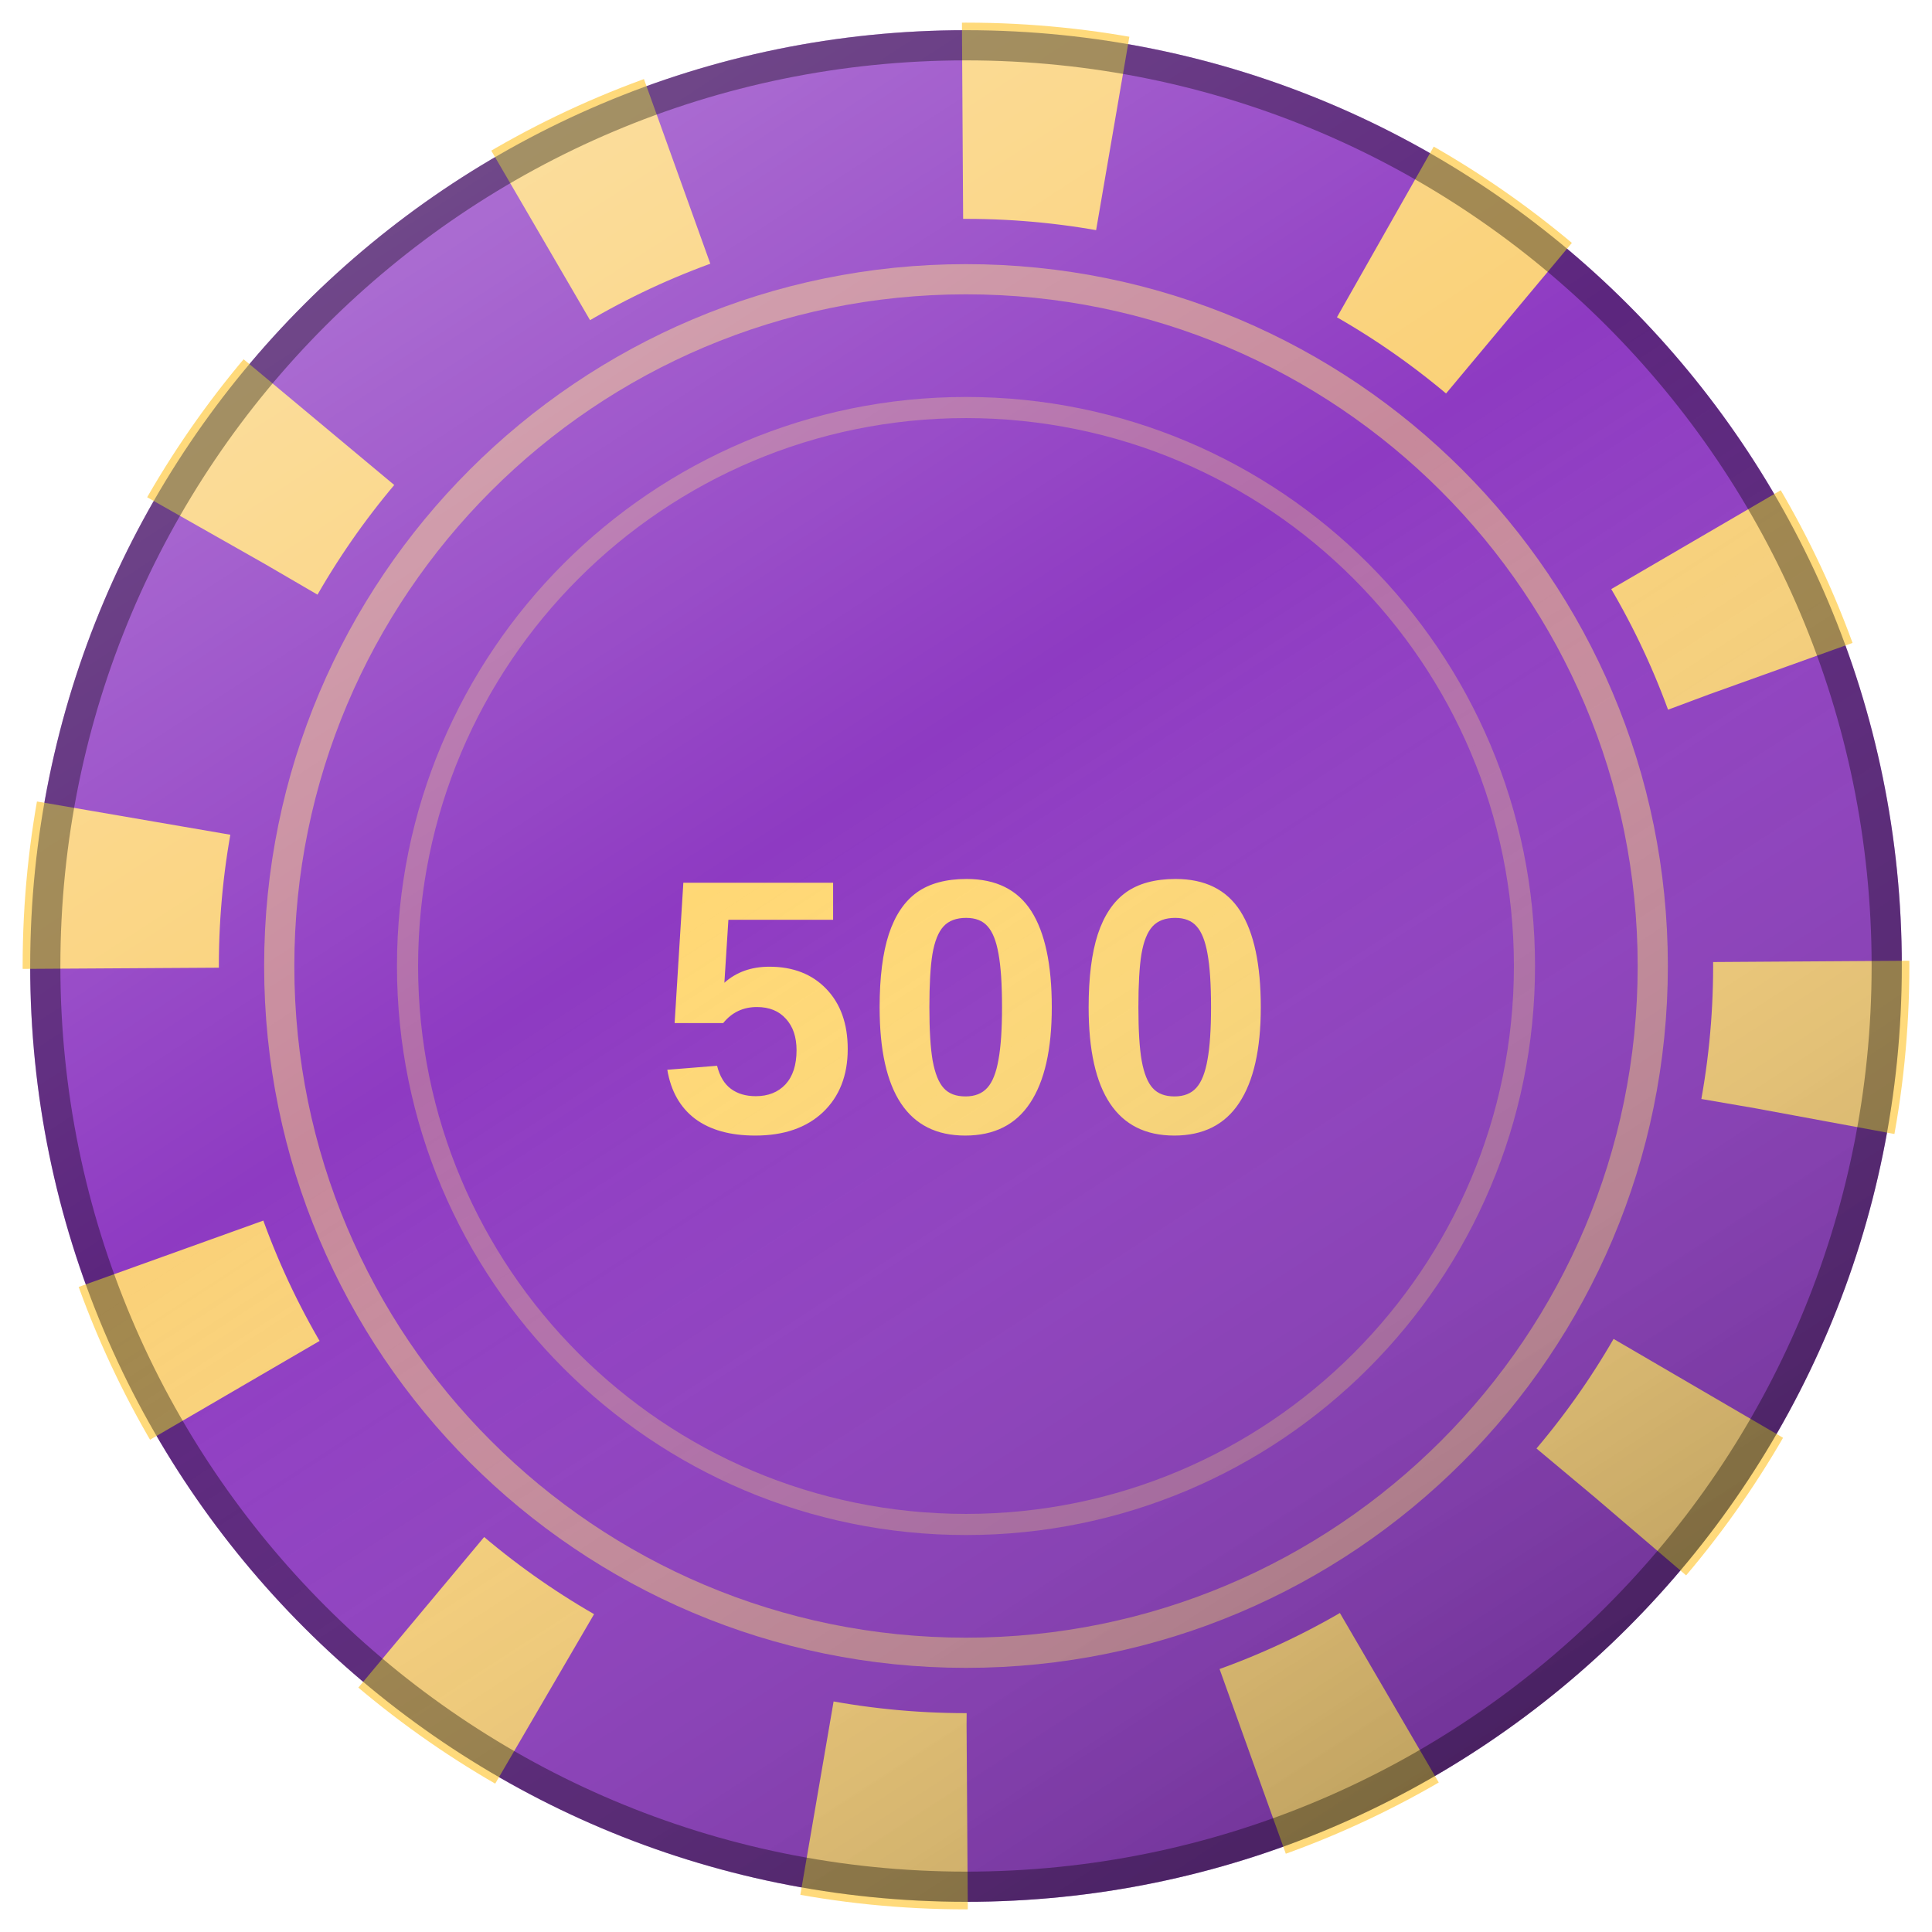
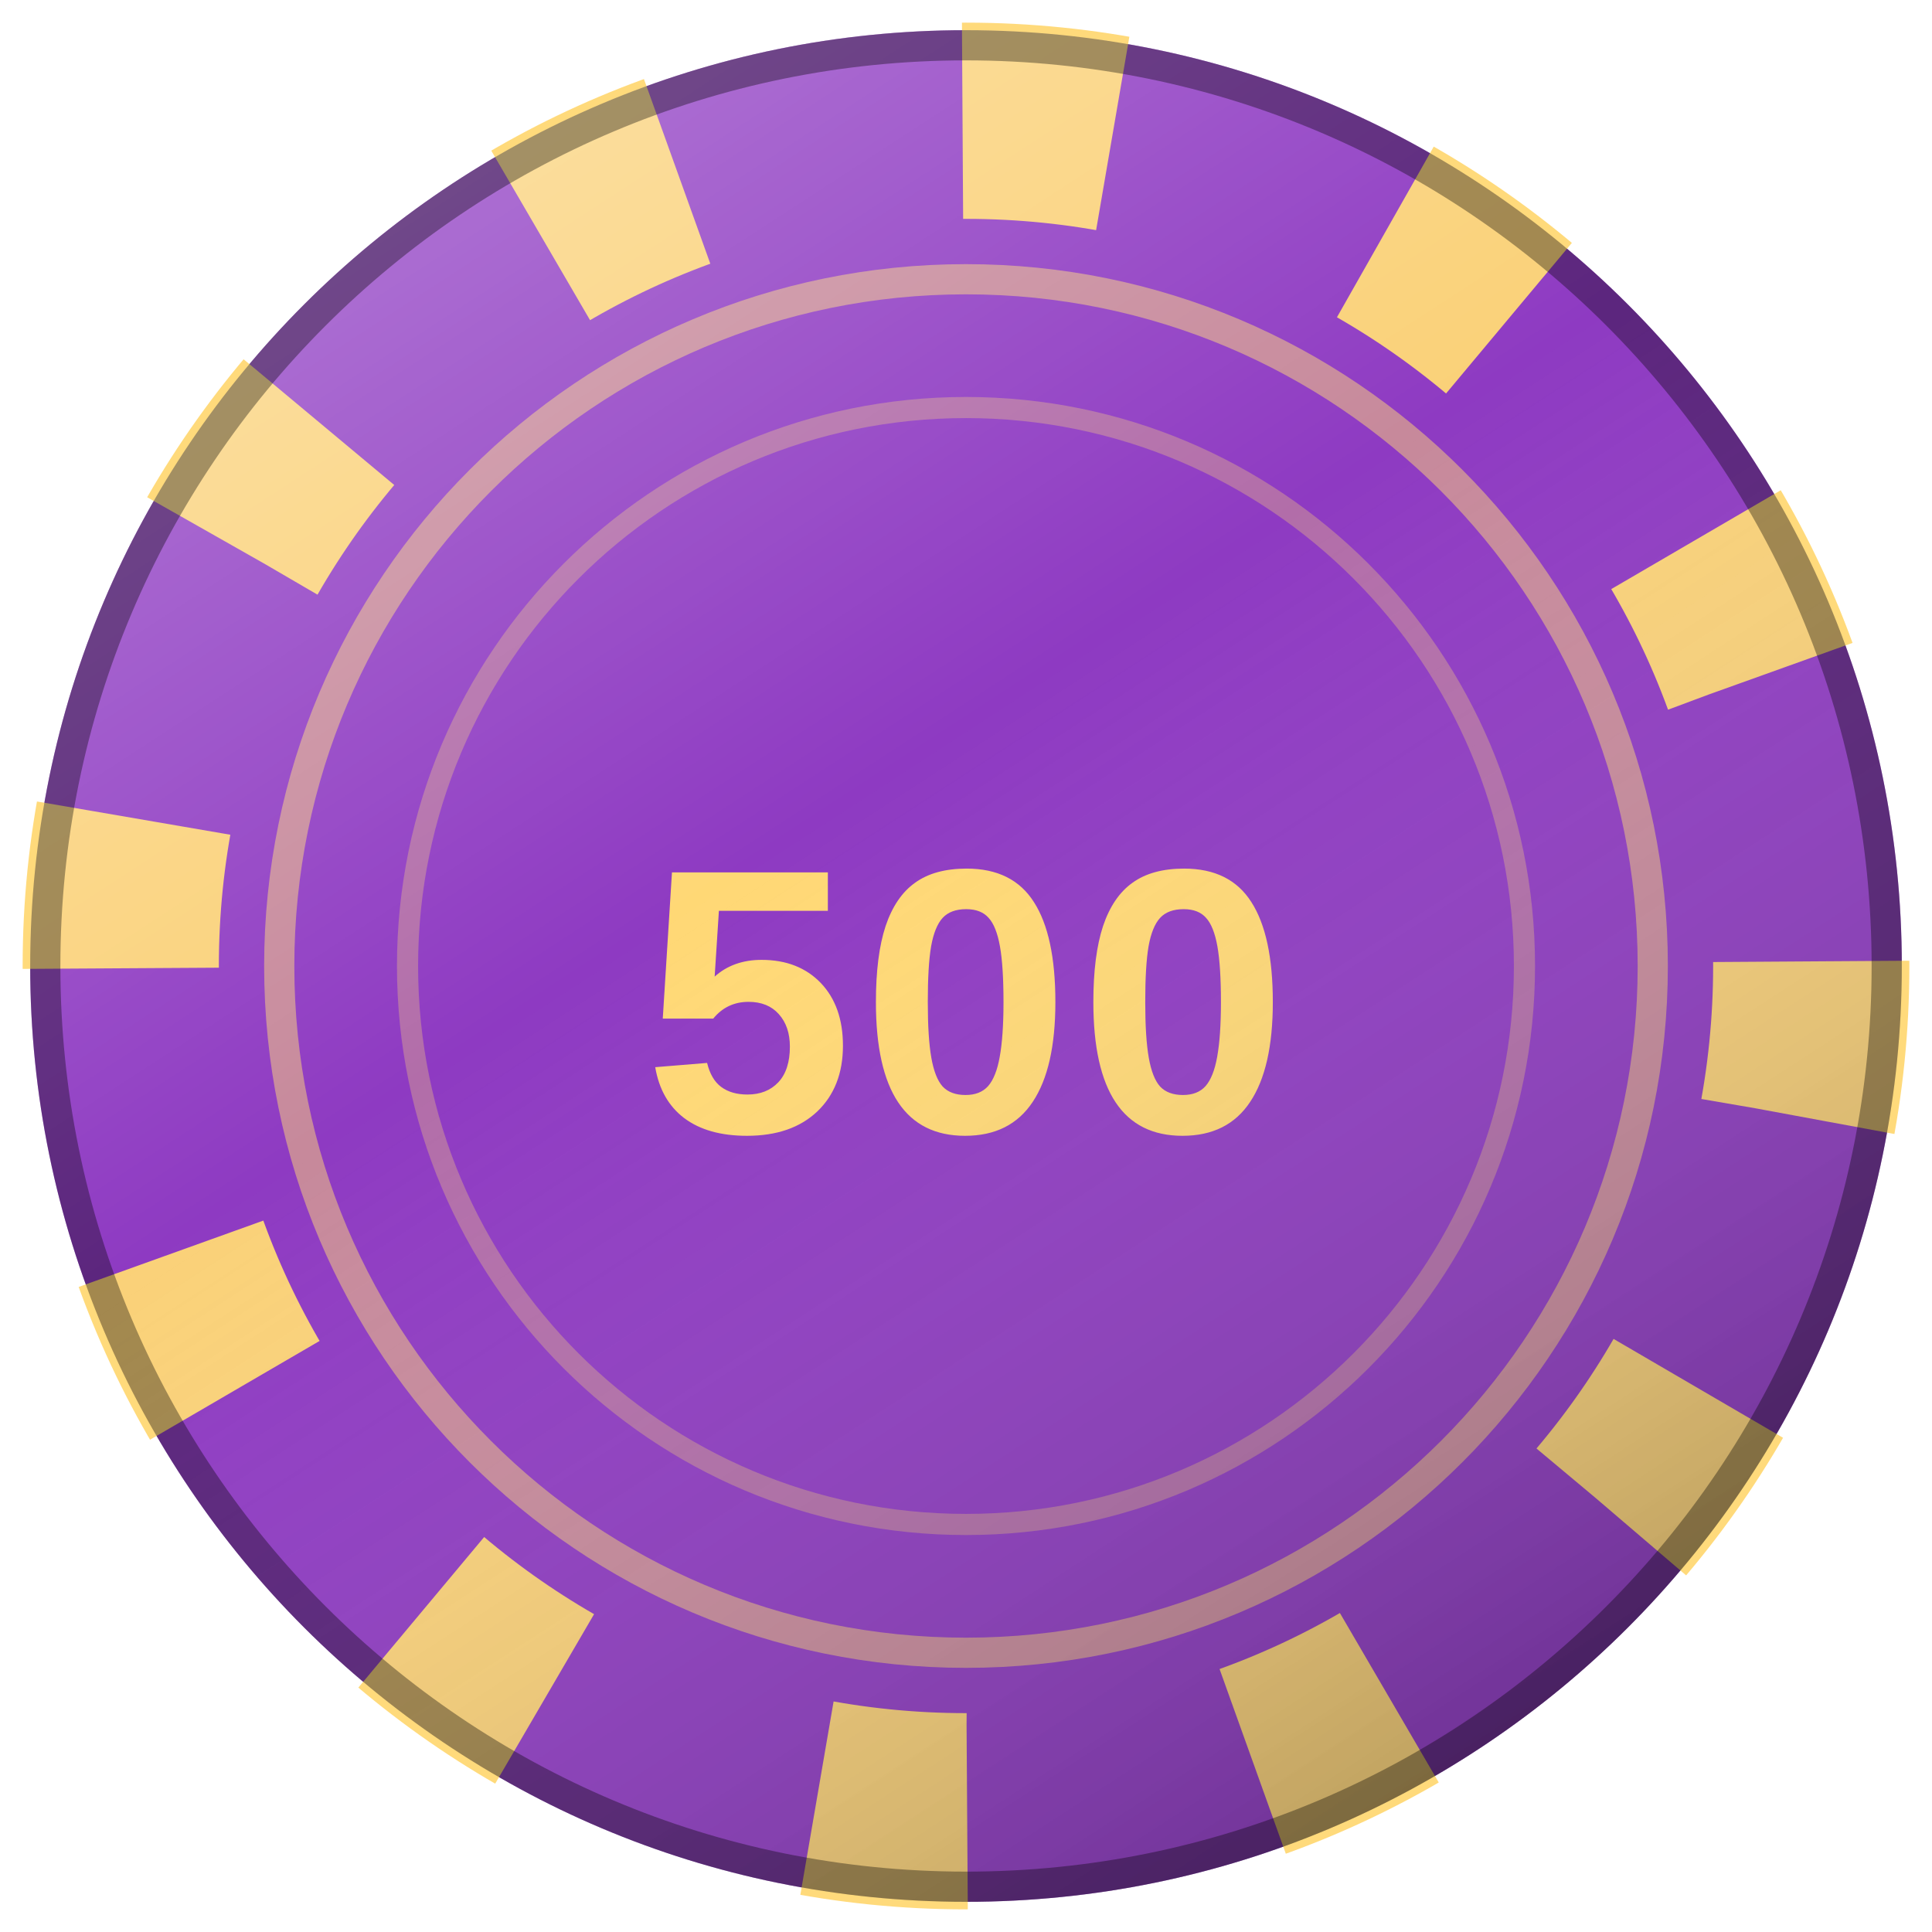
<svg xmlns="http://www.w3.org/2000/svg" viewBox="0 0 128 128" width="128" height="128">
  <defs>
    <linearGradient id="gloss" x1="0.15" y1="0" x2="0.8" y2="1">
      <stop offset="0" stop-color="#ffffff" stop-opacity="0.34" />
      <stop offset="0.42" stop-color="#ffffff" stop-opacity="0" />
      <stop offset="1" stop-color="#000000" stop-opacity="0.3" />
    </linearGradient>
  </defs>
  <circle cx="64" cy="64" r="62" fill="#8e3ac2" />
  <circle cx="64" cy="64" r="56" fill="none" stroke="#ffd875" stroke-width="13" stroke-dasharray="10 19.3" stroke-opacity="0.95" />
  <circle cx="64" cy="64" r="45.5" fill="#8e3ac2" />
  <circle cx="64" cy="64" r="45.5" fill="none" stroke="#ffd875" stroke-width="2" stroke-opacity="0.5" />
  <circle cx="64" cy="64" r="37" fill="none" stroke="#ffd875" stroke-width="1.4" stroke-opacity="0.32" />
-   <text x="64" y="75" text-anchor="middle" font-family="'Segoe UI',Arial,Helvetica,sans-serif" font-weight="800" font-size="24" fill="#ffd875" letter-spacing="0.5">500</text>
+   <text x="64" y="75" text-anchor="middle" font-family="'Segoe UI',Arial,Helvetica,sans-serif" font-weight="800" font-size="25" fill="#ffd875" letter-spacing="0.5">500</text>
  <circle cx="64" cy="64" r="62" fill="url(#gloss)" />
  <circle cx="64" cy="64" r="61" fill="none" stroke="#000000" stroke-opacity="0.35" stroke-width="2" />
</svg>
